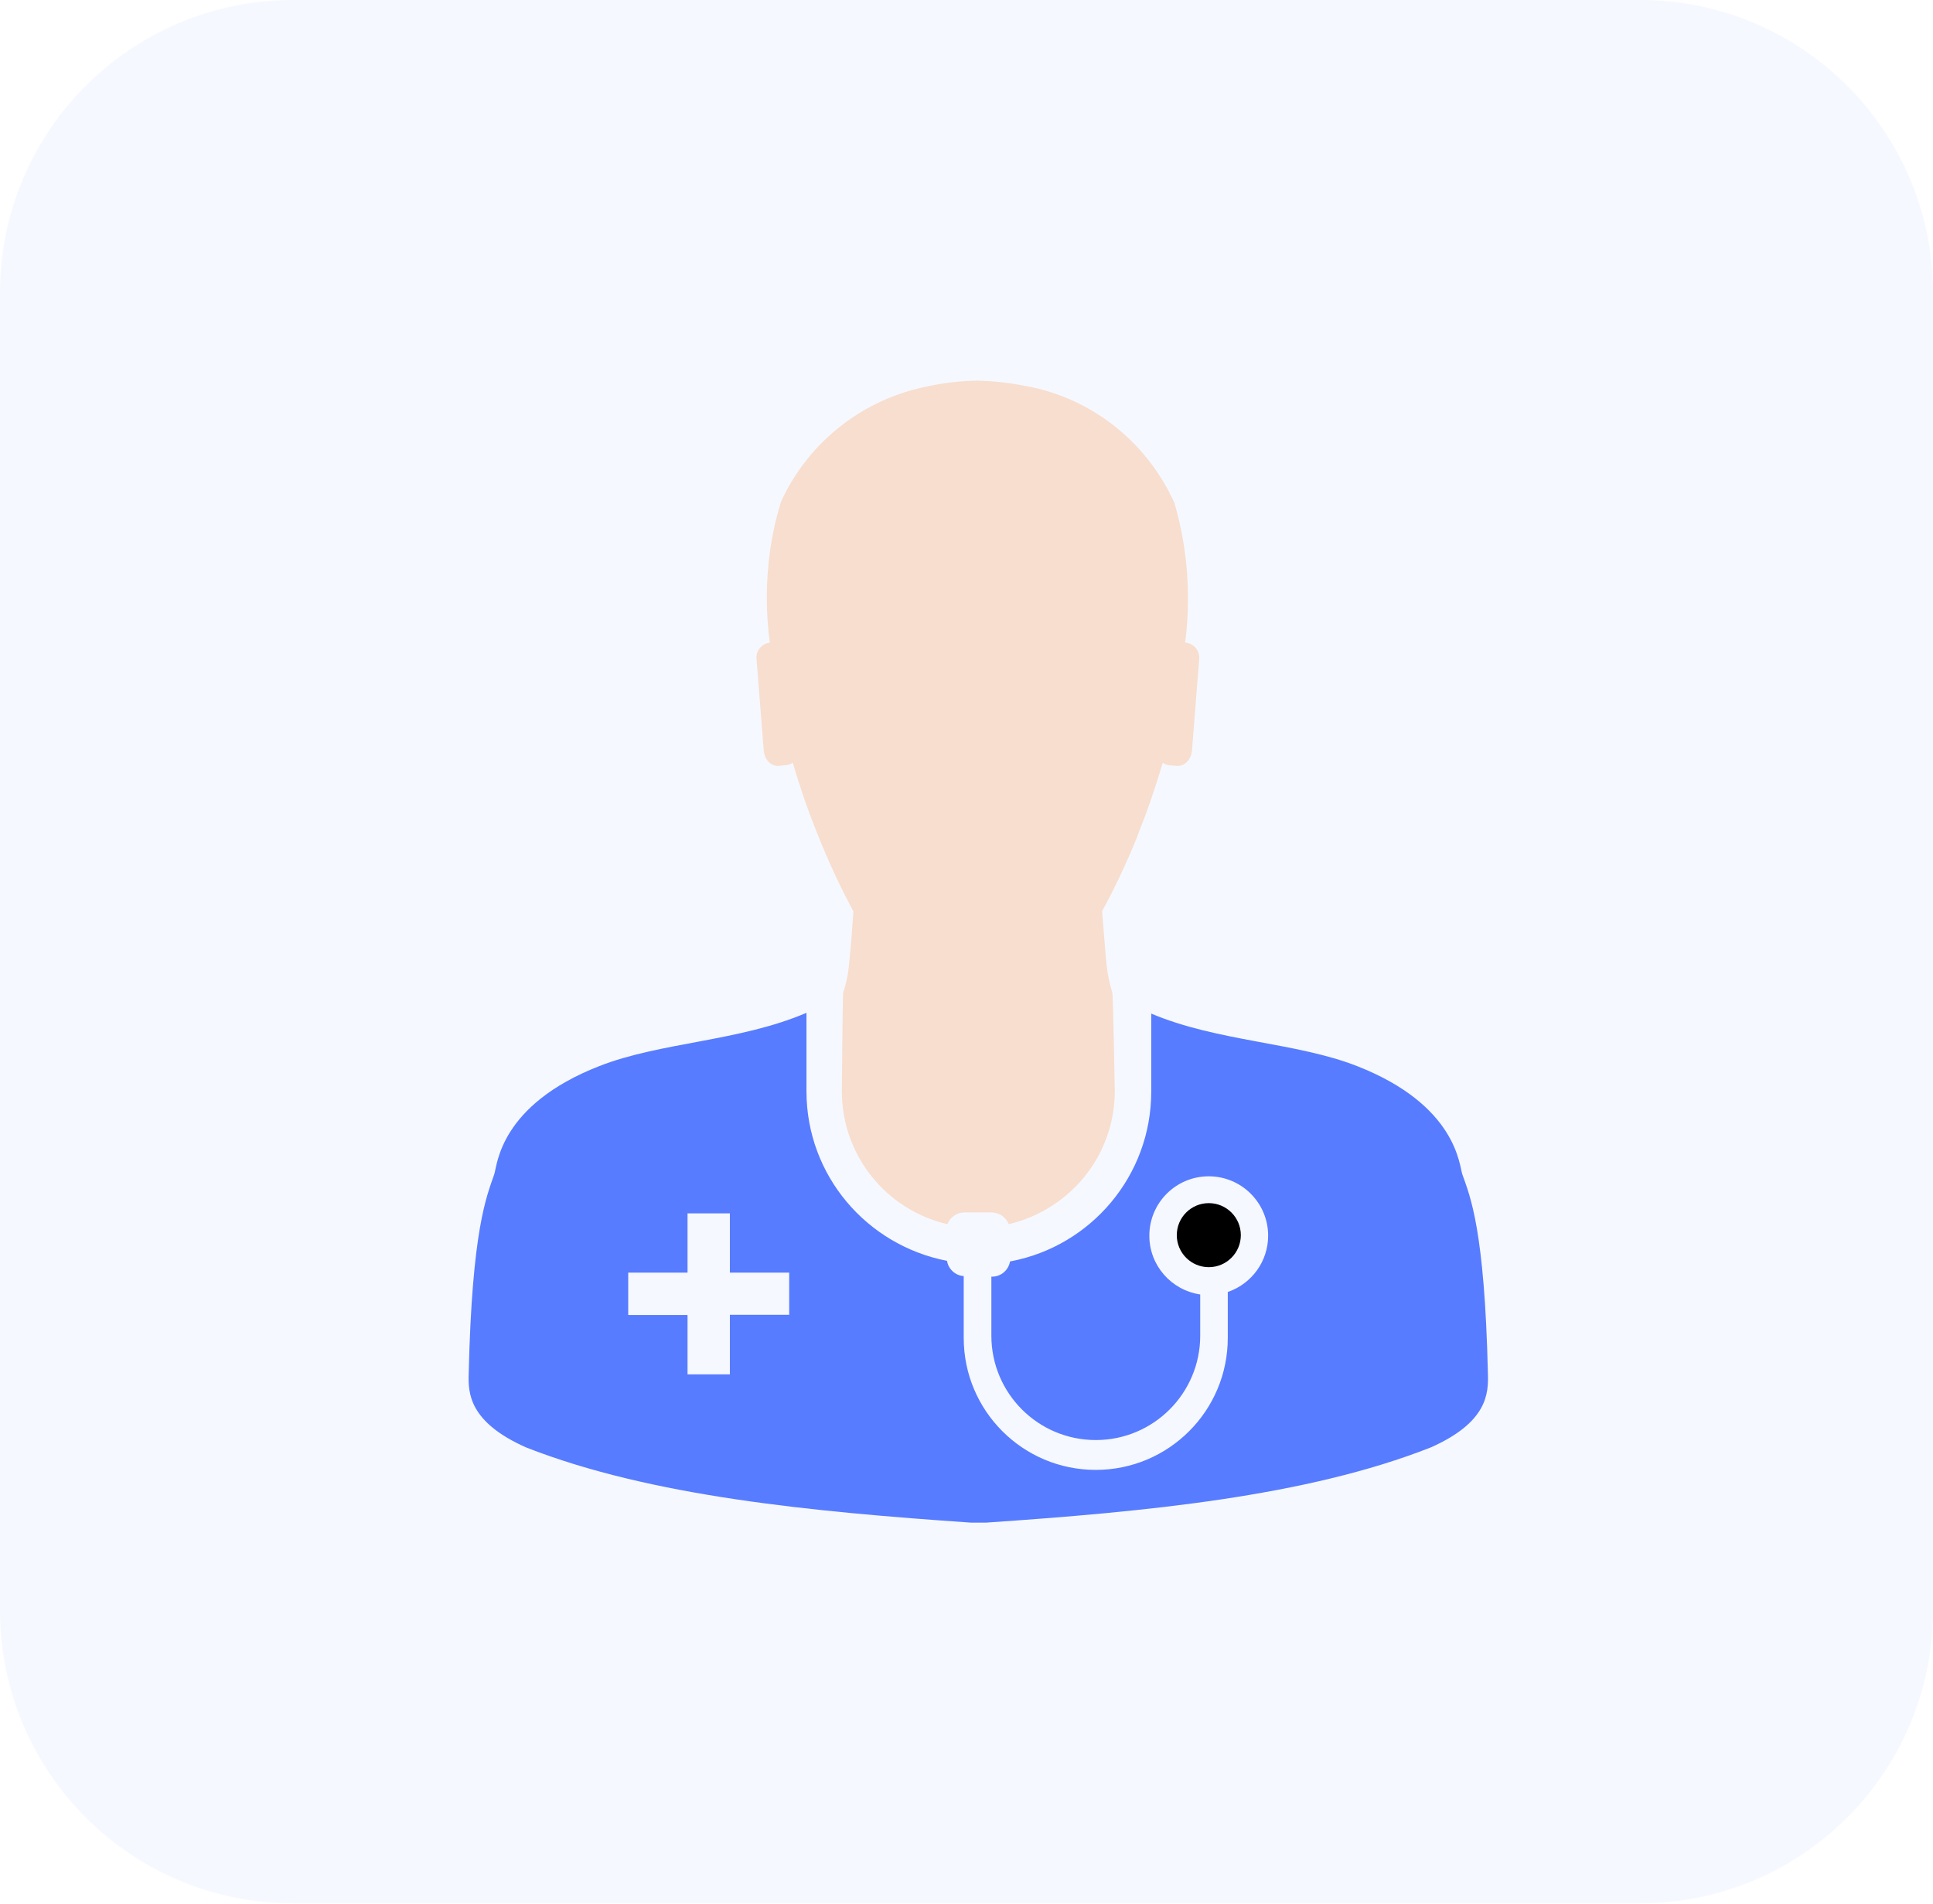
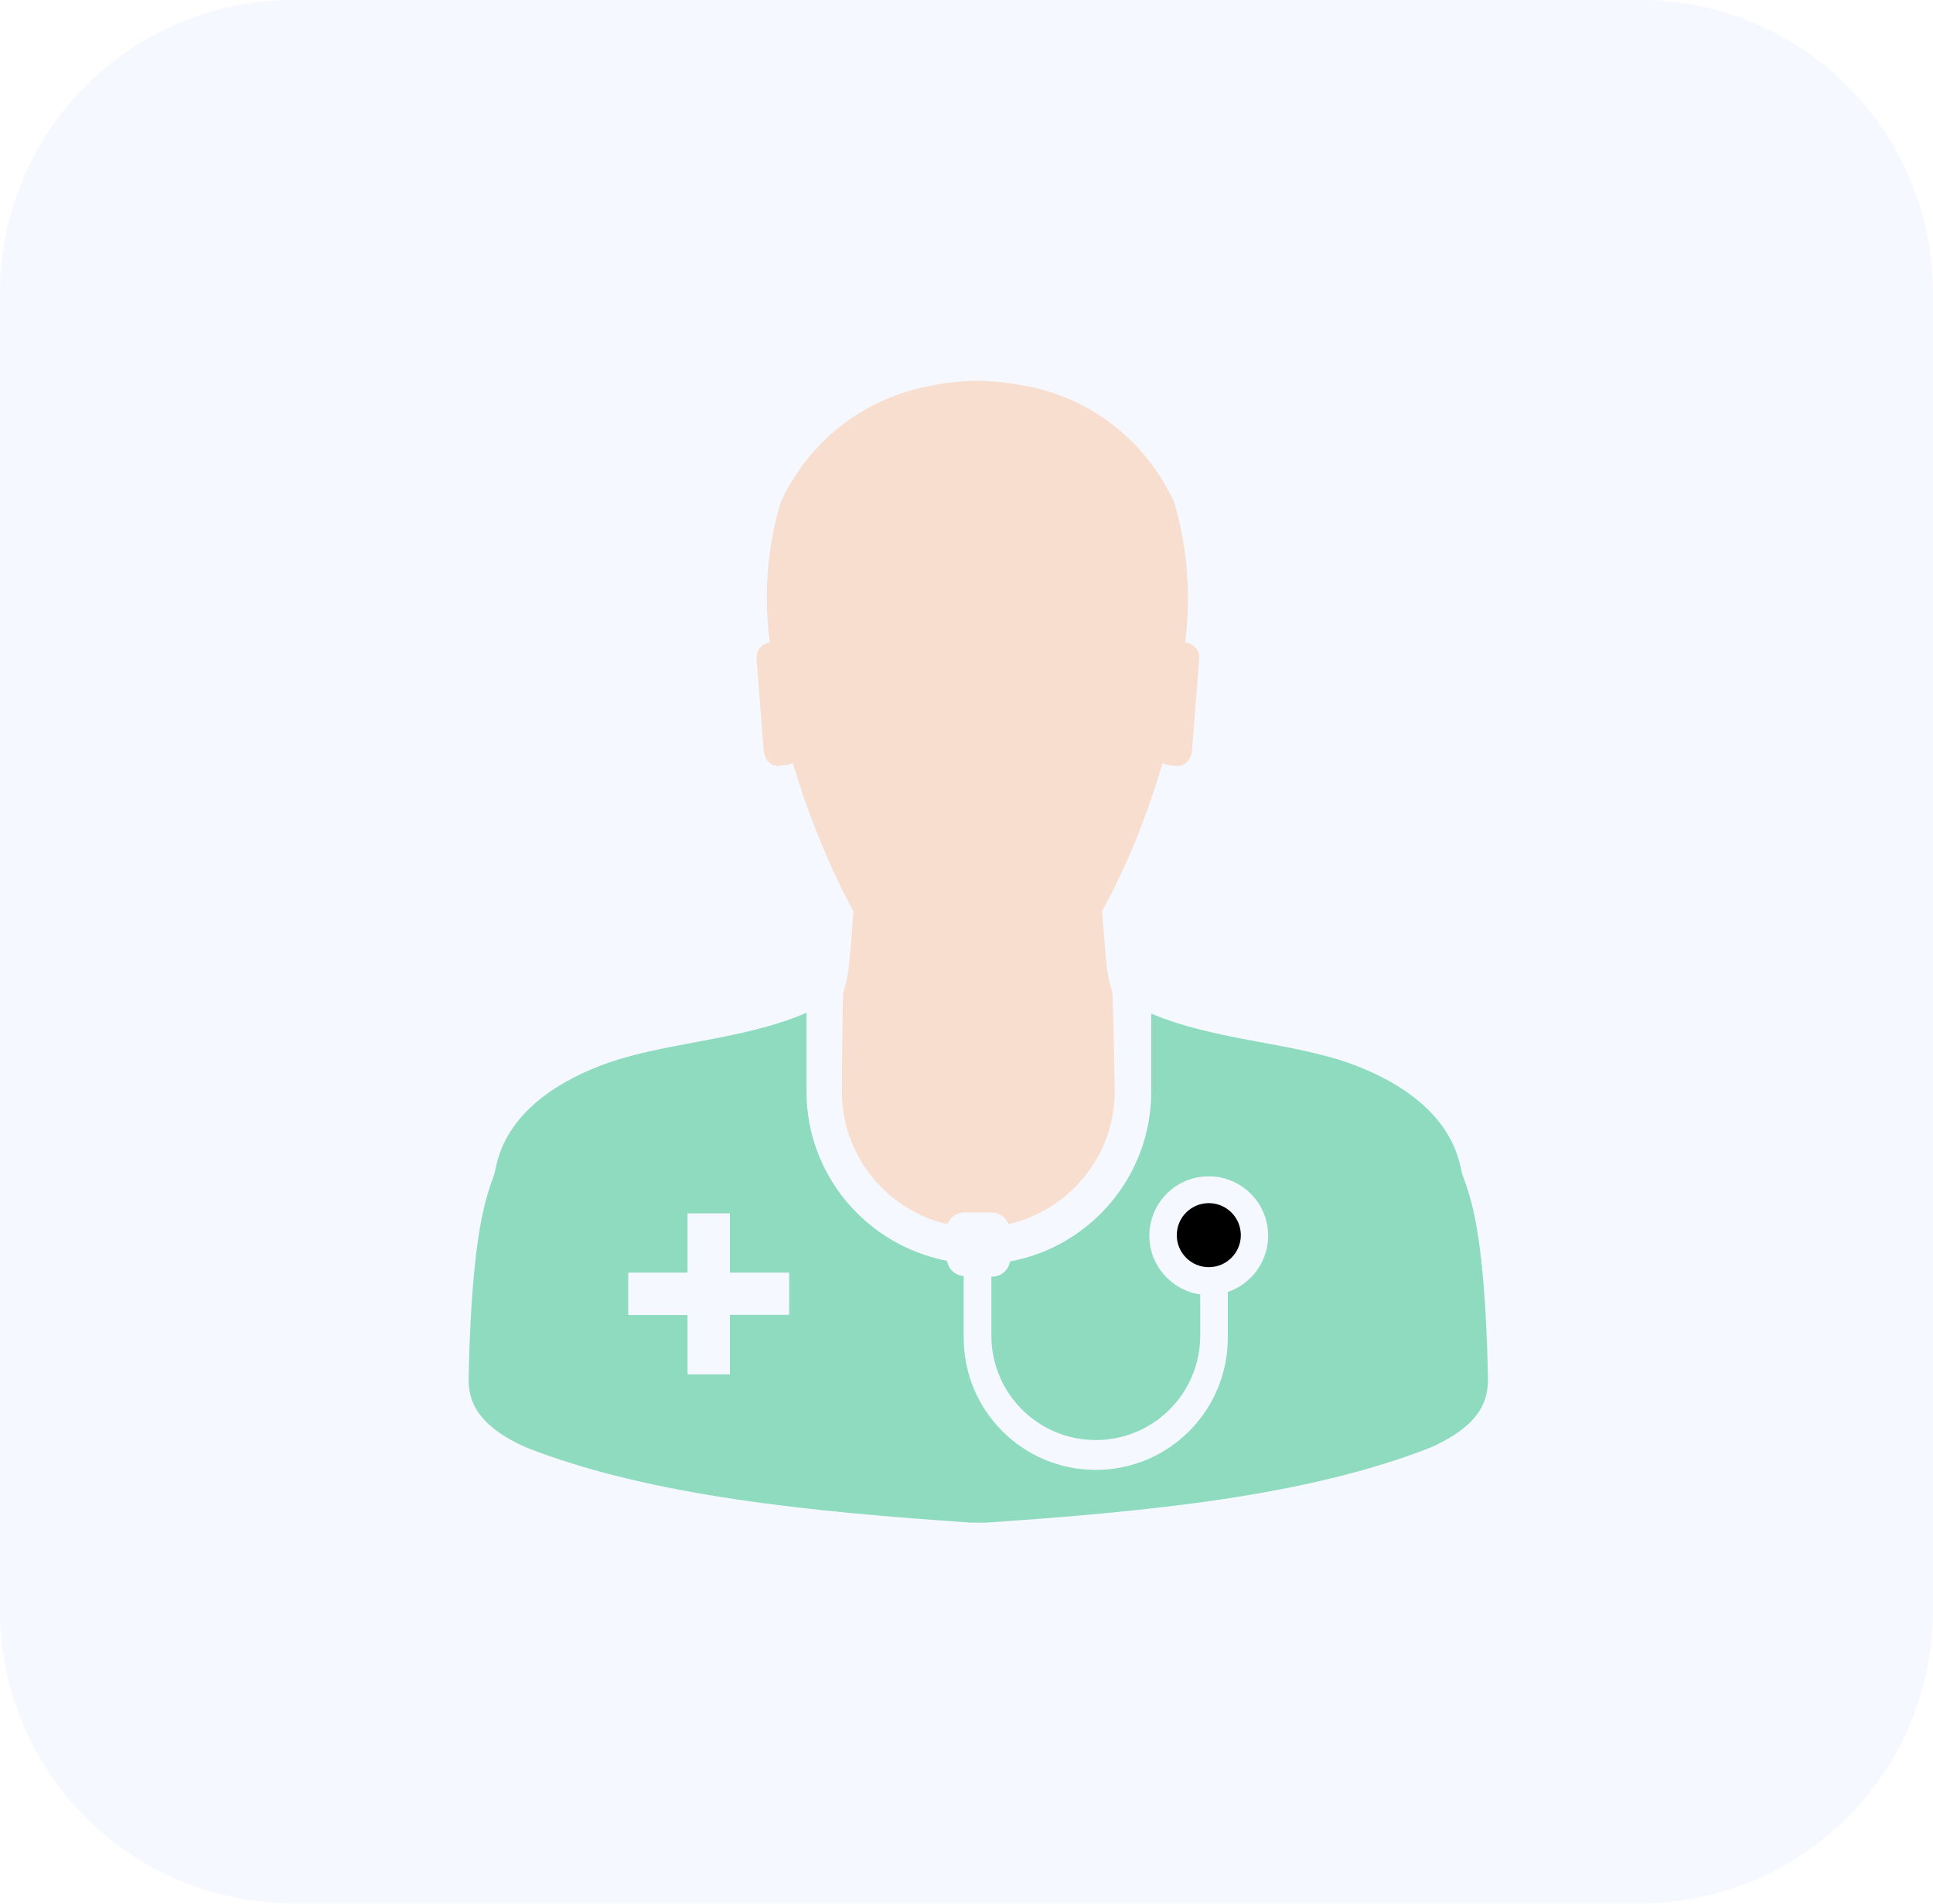
<svg xmlns="http://www.w3.org/2000/svg" width="66" height="65" viewBox="0 0 66 65" fill="none">
  <rect width="66" height="65" rx="10" fill="#F6F8FF" />
  <path d="M26.613 26.15L26.84 26.13C26.927 26.121 27.005 26.09 27.07 26.044L27.068 26.046C27.286 26.797 27.552 27.587 27.885 28.414C28.313 29.496 28.734 30.385 29.205 31.243L29.14 31.113C29.101 31.704 29.054 32.312 28.992 32.9C28.963 33.263 28.891 33.601 28.782 33.919L28.791 33.89C28.771 33.898 28.744 37.27 28.744 37.27C28.745 39.469 30.268 41.31 32.315 41.799L32.348 41.806C32.441 41.57 32.665 41.406 32.928 41.406H33.861C34.122 41.409 34.347 41.572 34.439 41.801L34.441 41.806C36.526 41.315 38.055 39.474 38.063 37.273C38.063 37.273 38.006 33.914 37.977 33.892C37.888 33.607 37.816 33.273 37.779 32.928L37.777 32.904C37.72 32.312 37.683 31.719 37.629 31.116C38.031 30.391 38.452 29.504 38.822 28.589L38.884 28.417C39.217 27.59 39.475 26.802 39.701 26.049C39.765 26.095 39.843 26.125 39.927 26.135H39.929L40.158 26.155C40.434 26.184 40.678 25.956 40.701 25.604L40.948 22.466C40.948 22.464 40.948 22.463 40.948 22.463C40.948 22.198 40.749 21.98 40.494 21.948H40.491H40.463C40.527 21.491 40.562 20.964 40.562 20.43C40.562 19.263 40.39 18.135 40.07 17.074L40.091 17.157C39.154 15.1 37.294 13.606 35.055 13.188L35.013 13.182C34.532 13.083 33.971 13.016 33.399 13H33.385H33.365C32.782 13.011 32.221 13.076 31.678 13.192L31.737 13.182C29.459 13.611 27.603 15.104 26.676 17.113L26.659 17.157C26.356 18.132 26.182 19.253 26.182 20.413C26.182 20.955 26.22 21.488 26.293 22.008L26.286 21.948C26.028 21.977 25.828 22.193 25.828 22.456V22.468L26.075 25.605C26.098 25.966 26.345 26.184 26.611 26.155L26.613 26.15Z" fill="#F7DECE" />
-   <path d="M50.803 46.917C50.69 41.977 50.196 40.859 49.929 40.102C49.824 39.798 49.737 37.744 46.344 36.411C44.264 35.592 41.58 35.576 39.308 34.615V37.287C39.303 40.16 37.246 42.551 34.524 43.072L34.486 43.079C34.436 43.374 34.182 43.596 33.879 43.599H33.849V45.614C33.849 47.583 35.445 49.179 37.415 49.179C39.384 49.179 40.98 47.583 40.98 45.614V44.207C39.992 44.059 39.243 43.217 39.243 42.2C39.243 41.08 40.151 40.172 41.271 40.172C42.391 40.172 43.299 41.08 43.299 42.2C43.299 43.087 42.728 43.841 41.935 44.117L41.921 44.122V45.614V45.69C41.921 48.18 39.903 50.198 37.413 50.198C34.923 50.198 32.905 48.18 32.905 45.69C32.905 45.663 32.905 45.637 32.905 45.609V45.612V43.579C32.616 43.56 32.382 43.342 32.336 43.062V43.059C29.59 42.525 27.542 40.142 27.536 37.281V34.588C25.254 35.568 22.553 35.587 20.462 36.408C17.059 37.739 16.981 39.788 16.877 40.097C16.617 40.857 16.117 41.971 16.003 46.914C15.983 47.564 16.003 48.56 17.963 49.431C22.23 51.105 27.728 51.625 33.147 51.999H33.667C39.098 51.628 44.588 51.11 48.852 49.431C50.803 48.565 50.821 47.574 50.803 46.917ZM26.946 44.902H24.921V46.935H23.475V44.909H21.45V43.462H23.475V41.438H24.921V43.462H26.946V44.902Z" fill="#577CFF" />
+   <path d="M50.803 46.917C50.69 41.977 50.196 40.859 49.929 40.102C49.824 39.798 49.737 37.744 46.344 36.411C44.264 35.592 41.58 35.576 39.308 34.615V37.287C39.303 40.16 37.246 42.551 34.524 43.072L34.486 43.079C34.436 43.374 34.182 43.596 33.879 43.599H33.849V45.614C33.849 47.583 35.445 49.179 37.415 49.179C39.384 49.179 40.98 47.583 40.98 45.614V44.207C39.992 44.059 39.243 43.217 39.243 42.2C39.243 41.08 40.151 40.172 41.271 40.172C42.391 40.172 43.299 41.08 43.299 42.2C43.299 43.087 42.728 43.841 41.935 44.117L41.921 44.122V45.614V45.69C41.921 48.18 39.903 50.198 37.413 50.198C34.923 50.198 32.905 48.18 32.905 45.69C32.905 45.663 32.905 45.637 32.905 45.609V45.612V43.579C32.616 43.56 32.382 43.342 32.336 43.062V43.059C29.59 42.525 27.542 40.142 27.536 37.281V34.588C25.254 35.568 22.553 35.587 20.462 36.408C17.059 37.739 16.981 39.788 16.877 40.097C16.617 40.857 16.117 41.971 16.003 46.914C15.983 47.564 16.003 48.56 17.963 49.431C22.23 51.105 27.728 51.625 33.147 51.999H33.667C39.098 51.628 44.588 51.11 48.852 49.431C50.803 48.565 50.821 47.574 50.803 46.917ZM26.946 44.902H24.921V46.935H23.475V44.909H21.45V43.462H23.475V41.438H24.921V43.462H26.946V44.902Z" fill="#8EDBC0" />
  <path d="M42.367 42.183C42.367 41.579 41.878 41.088 41.273 41.088C40.669 41.088 40.18 41.577 40.18 42.182C40.18 42.786 40.669 43.275 41.273 43.275C41.876 43.275 42.365 42.786 42.367 42.183Z" fill="black" />
</svg>
